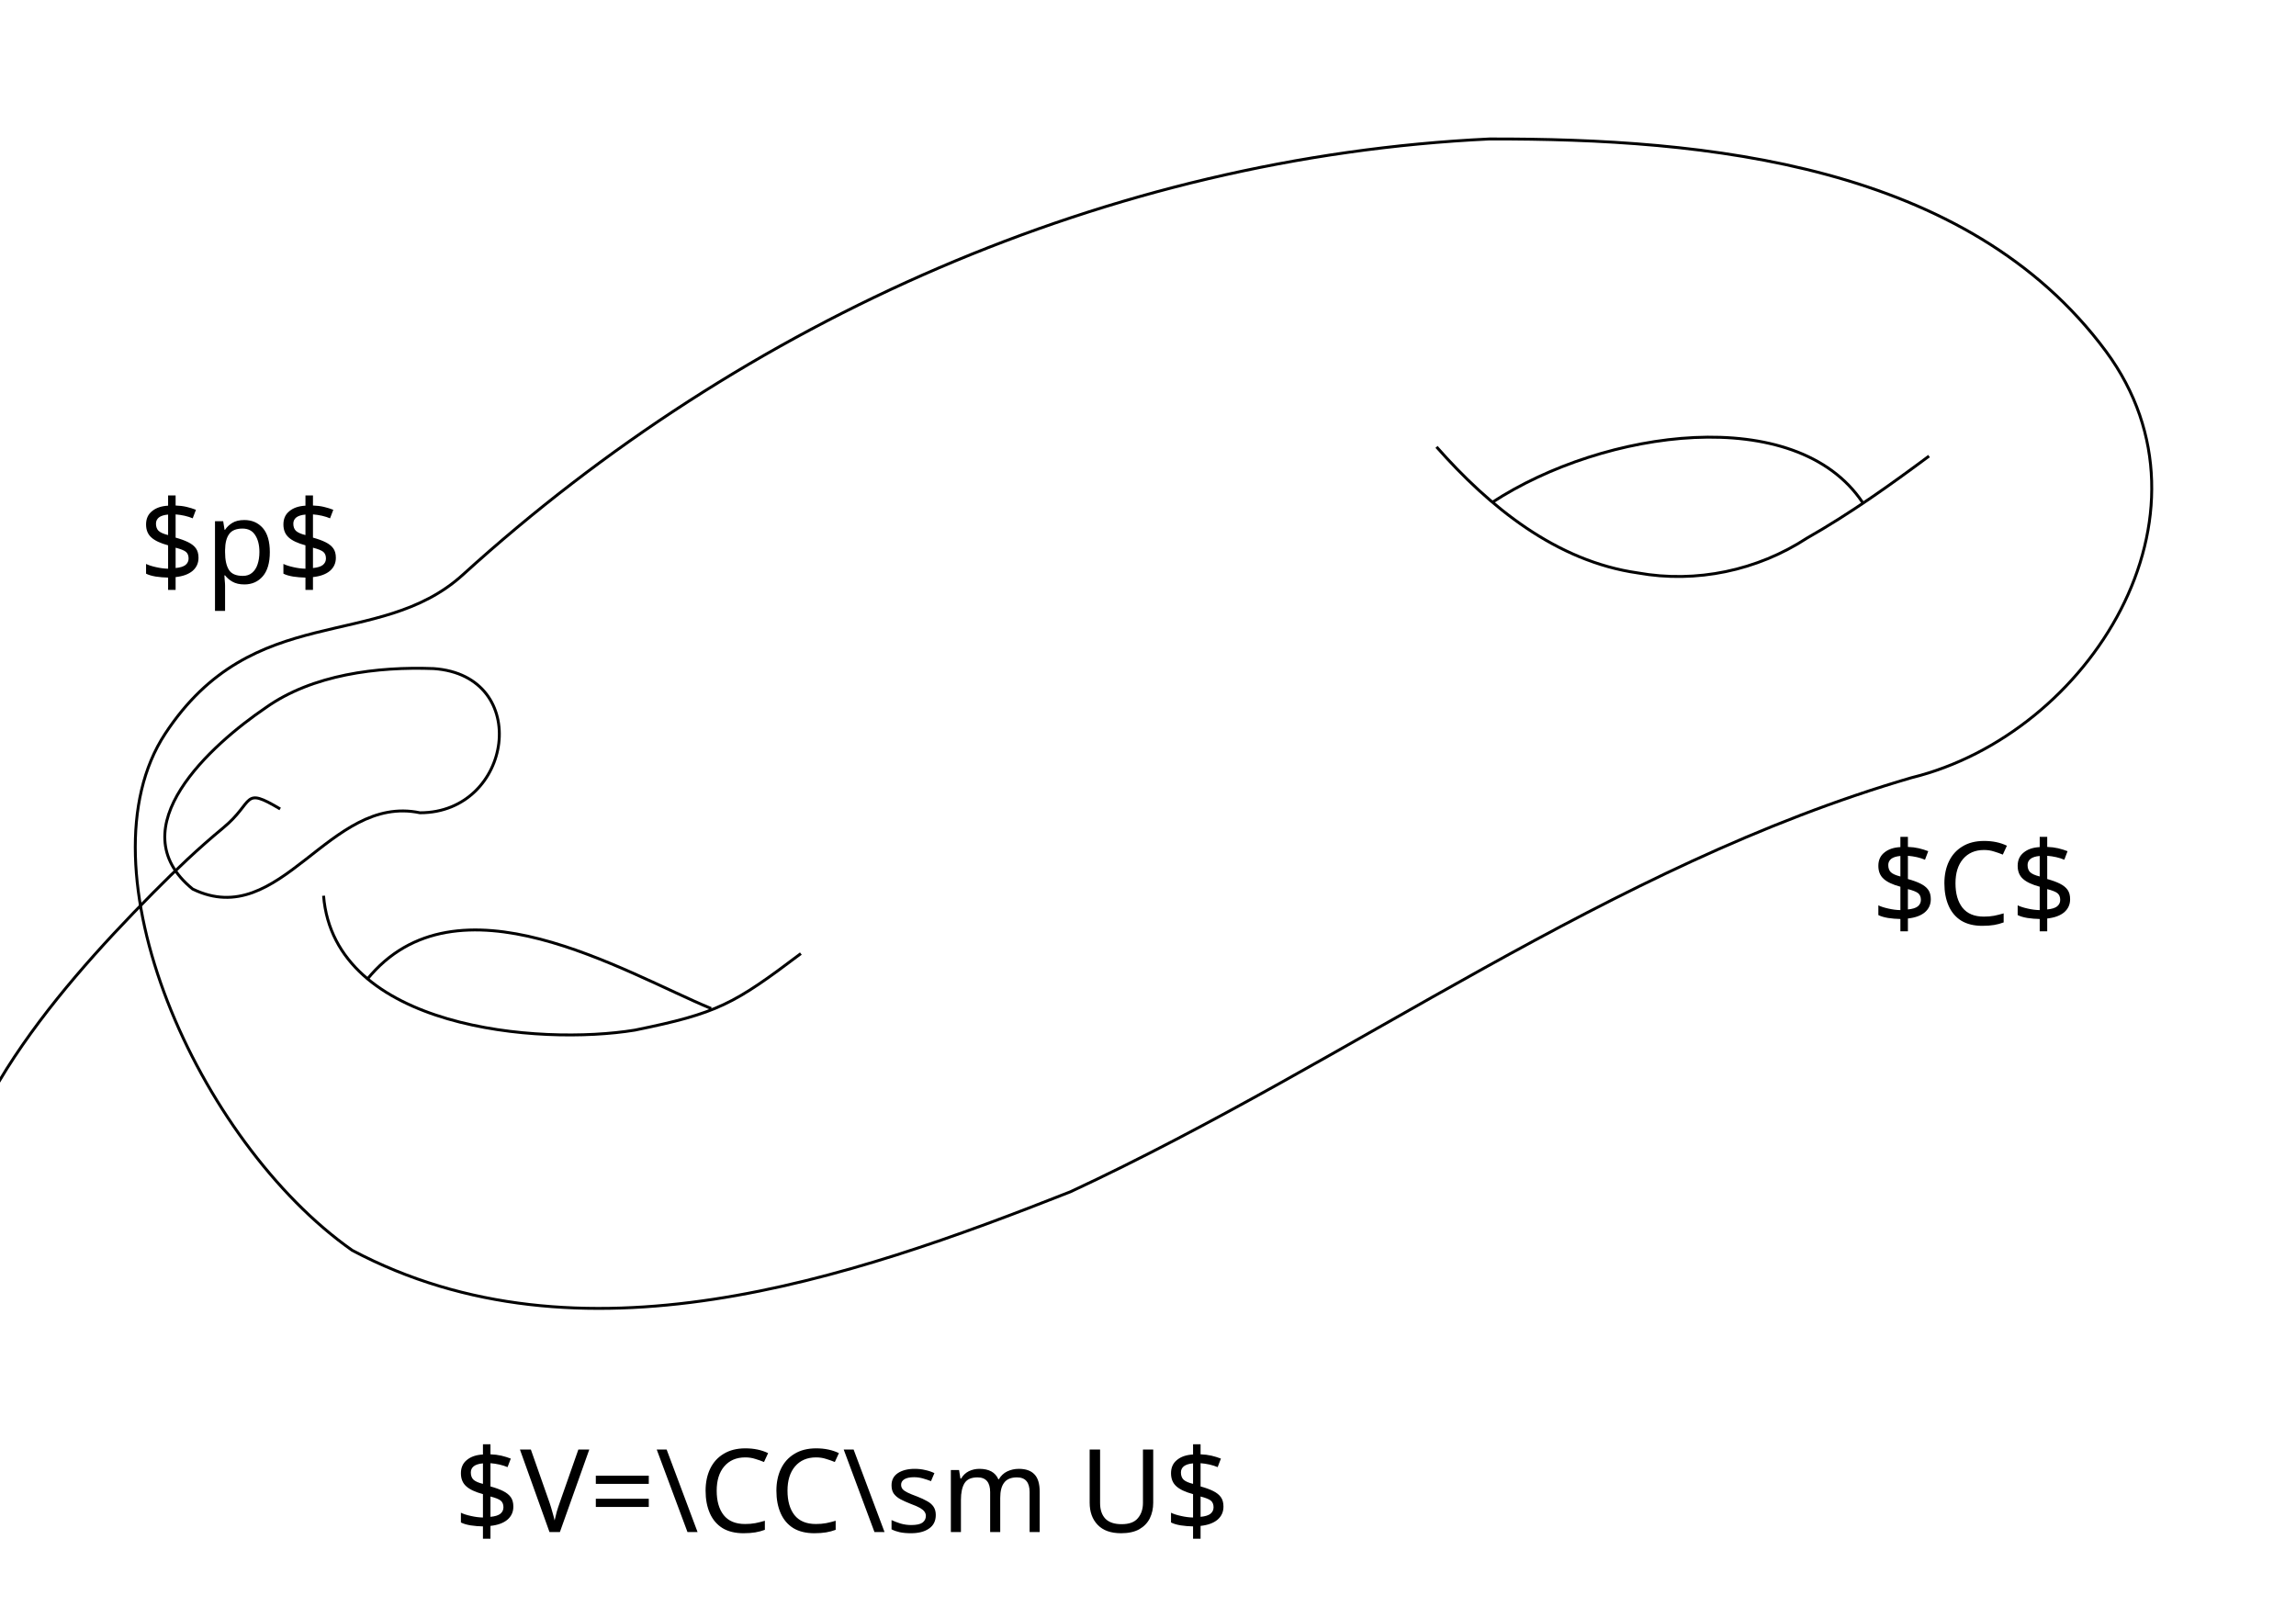
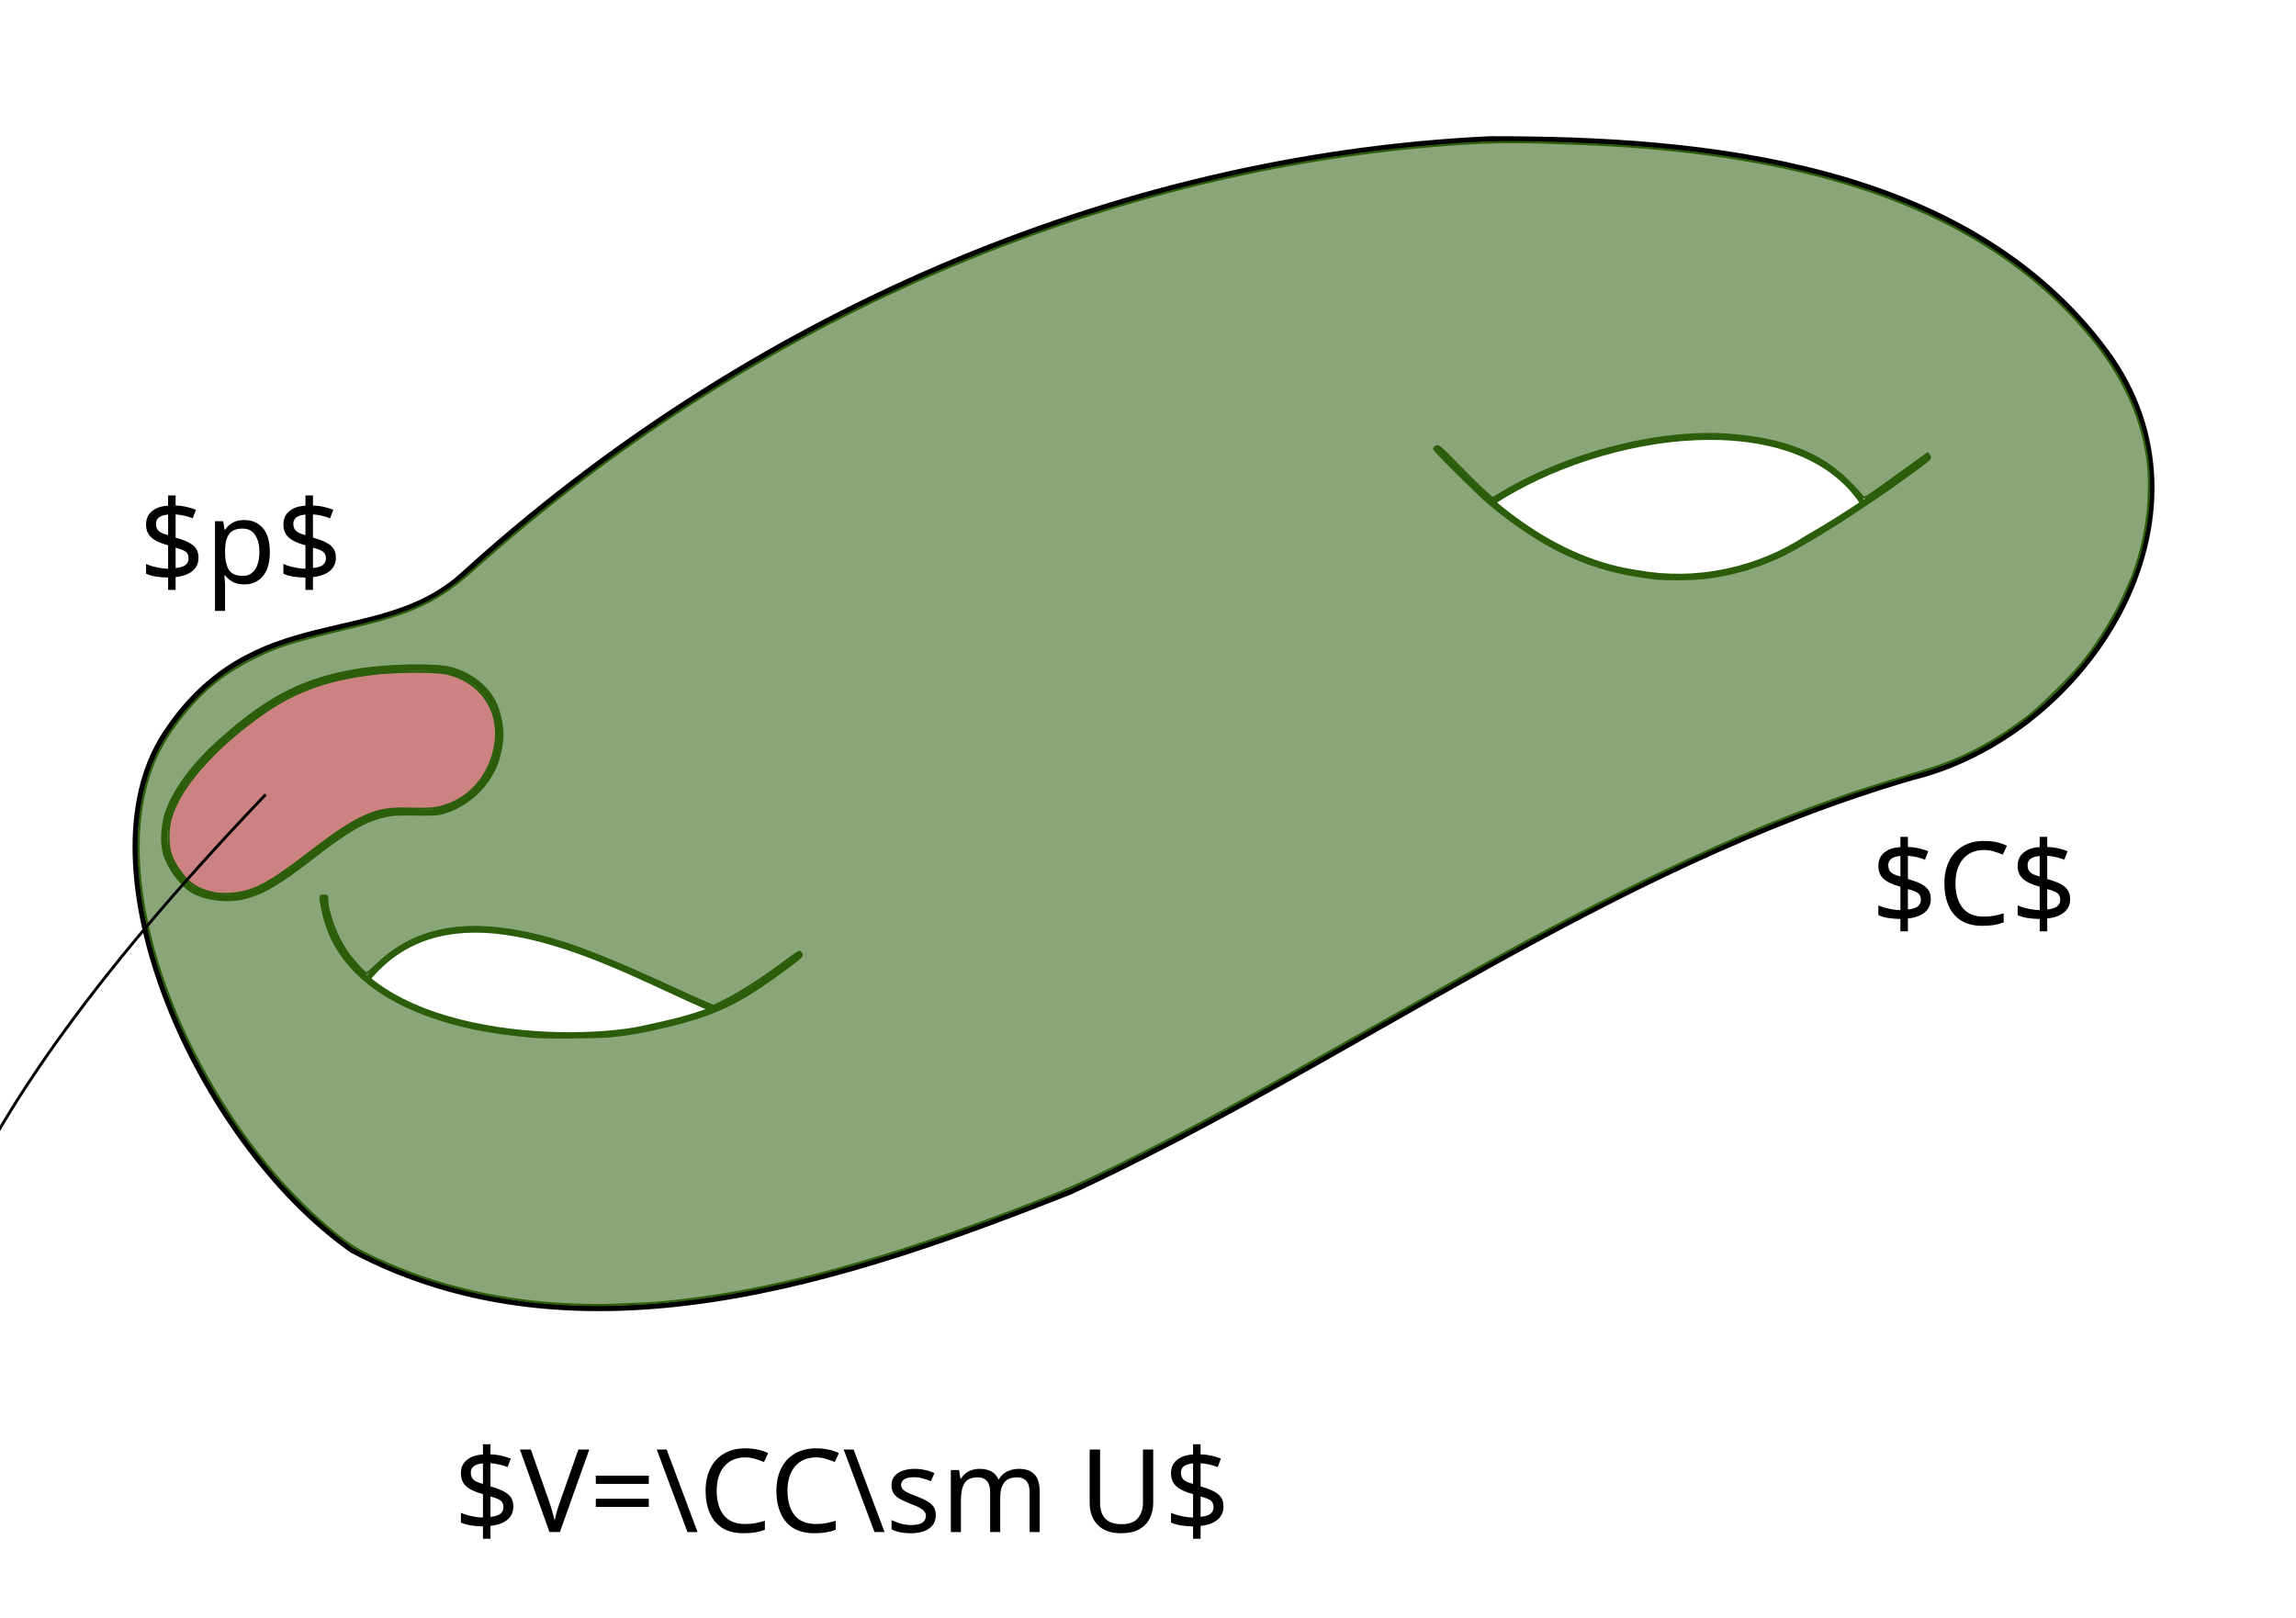
<svg xmlns="http://www.w3.org/2000/svg" width="210mm" height="148mm" viewBox="0 0 210 148" version="1.1" id="svg8">
-   <defs id="defs2" />
+   <defs id="defs2">
+     <marker style="overflow:visible;" id="Arrow1Lend" refX="0.0" refY="0.0" orient="auto">
+       <path transform="scale(0.8) rotate(180) translate(12.5,0)" style="fill-rule:evenodd;stroke:#000000;stroke-width:1pt;stroke-opacity:1;fill:#000000;fill-opacity:1" d="M 0.0,0.0 L 5.0,-5.0 L -12.5,0.0 L 5.0,5.0 L 0.0,0.0 z " id="path961" />
+     </marker>
+   </defs>
  <g id="layer1">
-     <path id="path837" style="fill:none;stroke:#000000;stroke-width:0.265px;stroke-linecap:butt;stroke-linejoin:miter;stroke-opacity:1" d="m 15.108,67.118 c -8.062,12.27 2.92,37.278 17.105,47.257 20.827,11.049 45.357,2.678 65.693,-5.356 25.93,-12.073 49.181,-29.785 76.933,-37.88 16.284,-4.005 28.832,-24.02 17.789,-38.987 -12.71,-17.186 -36.6,-19.482 -56.393,-19.44 -34.776,1.654 -68.187,16.494 -93.894,39.859 -7.754,7.048 -19.171,2.278 -27.233,14.547 z" />
-     <path id="path839" style="fill:none;stroke:#000000;stroke-width:0.265px;stroke-linecap:butt;stroke-linejoin:miter;stroke-opacity:1" d="M 29.594,81.938 C 30.576,94.137 49.361,95.659 58.066,94.231 65.636,92.691 67.105,91.87 73.25,87.229" />
-     <path id="path841" style="fill:none;stroke:#000000;stroke-width:0.265px;stroke-linecap:butt;stroke-linejoin:miter;stroke-opacity:1" d="m 33.562,89.61 c 8.189,-10.12 23.552,-0.636 31.485,2.646" />
-     <path id="path843" style="fill:none;stroke:#000000;stroke-width:0.265px;stroke-linecap:butt;stroke-linejoin:miter;stroke-opacity:1" d="m 131.389,40.88 c 4.839,5.484 10.954,10.469 18.418,11.53 5.333,0.96 10.929,-0.22 15.459,-3.182 3.905,-2.219 7.572,-4.828 11.171,-7.508" />
-     <path id="path845" style="fill:none;stroke:#000000;stroke-width:0.265px;stroke-linecap:butt;stroke-linejoin:miter;stroke-opacity:1" d="m 136.485,45.954 c 10.276,-6.712 27.772,-9.104 33.867,0" />
-     <circle style="fill:#ff1c57;fill-rule:evenodd;stroke:#181c57;stroke-width:1;stroke-linejoin:round" id="path847" d="m 24.741,71.429 a 1.323,1.323 0 0 1 0.811,1.679 1.323,1.323 0 0 1 -1.675,0.822 1.323,1.323 0 0 1 -0.832,-1.67 1.323,1.323 0 0 1 1.664,-0.842" />
+     <circle style="fill:#252b82;fill-rule:evenodd;stroke:#181c57;stroke-width:1;stroke-linejoin:round" id="path847" d="m 24.712,71.419 a 1.323,1.323 0 0 1 0.848,1.668 1.323,1.323 0 0 1 -1.667,0.848 1.323,1.323 0 0 1 -0.849,-1.667 1.323,1.323 0 0 1 1.667,-0.849" />
    <path style="fill:none;stroke:#000000;stroke-width:0.265px;stroke-linecap:butt;stroke-linejoin:miter;stroke-opacity:1" d="m -16.708,89.875 c 0,111.125 0,111.125 0,111.125" id="path849" />
-     <path style="fill:none;stroke:#000000;stroke-width:0.265px;stroke-linecap:butt;stroke-linejoin:miter;stroke-opacity:1" d="m -51.104,158.667 c 132.292,0 132.292,0 132.292,0" id="path851" />
-     <circle style="fill:#ff1c57;fill-rule:evenodd;stroke:#181c57;stroke-width:1;stroke-linejoin:round" id="path853" d="m -7.933,131.287 a 30.427,30.427 0 0 1 18.664,38.627 30.427,30.427 0 0 1 -38.514,18.897 30.427,30.427 0 0 1 -19.13,-38.399 30.427,30.427 0 0 1 38.283,-19.361" />
-     <path style="fill:none;stroke:#000000;stroke-width:0.265px;stroke-linecap:butt;stroke-linejoin:miter;stroke-opacity:1" d="m 25.625,74 c -3.519,-2.091 -2.303,-0.671 -5.215,1.734 -2.268,1.874 -4.302,3.811 -6.372,5.901 C 9.18,86.544 4.326,91.907 0.625,97.757 -3.313,103.981 -5.546,111.207 -7.591,118.216 c -0.916,3.14 -1.861,6.251 -2.515,9.459 -0.973,4.772 -1.248,9.558 -1.677,14.394 -0.098,1.101 -0.539,3.304 -0.734,3.331 -0.062,0.009 -2.277,-2.837 -2.41,-3.105 -1.862,-3.737 2.989,3.164 4.066,3.023 1.282,-0.168 6.078,-6.388 6.078,-7.156 0,-0.329 -0.489,-0.441 -0.734,-0.662" id="path855" />
+     <circle style="fill:#ff1c57;fill-rule:evenodd;stroke:#181c57;stroke-width:0.6;stroke-linejoin:round;stroke-opacity:0.671;fill-opacity:0.183;stroke-miterlimit:4;stroke-dasharray:none" id="path853" d="m -8.629,131.052 a 30.427,30.427 0 0 1 19.536,38.34 30.427,30.427 0 0 1 -38.34,19.536 30.427,30.427 0 0 1 -19.536,-38.34 30.427,30.427 0 0 1 38.34,-19.536" />
+     <path style="fill:none;stroke:#000000;stroke-width:0.265px;stroke-linecap:butt;stroke-linejoin:miter;stroke-opacity:1" d="m -78.885,159.99 c 132.292,0 132.292,0 132.292,0" id="path851" />
    <text xml:space="preserve" style="font-size:10.583px;line-height:1.25;font-family:sans-serif;word-spacing:0px;stroke-width:0.265" x="171.146" y="84.583" id="text859">
      <tspan id="tspan857" x="171.146" y="84.583" style="stroke-width:0.265">$C$</tspan>
    </text>
    <text xml:space="preserve" style="font-size:10.583px;line-height:1.25;font-family:sans-serif;word-spacing:0px;stroke-width:0.265" x="12.705" y="53.352" id="text863">
      <tspan id="tspan861" x="12.705" y="53.352" style="stroke-width:0.265">$p$</tspan>
    </text>
    <text xml:space="preserve" style="font-size:10.583px;line-height:1.25;font-family:sans-serif;word-spacing:0px;stroke-width:0.265" x="17.688" y="182.479" id="text867">
      <tspan id="tspan865" x="17.688" y="182.479" style="stroke-width:0.265">$\DD \da \ts{z\in \CC\st \abs{z} = 1}$</tspan>
    </text>
-     <path id="path869" style="fill:none;stroke:#000000;stroke-width:0.265px;stroke-linecap:butt;stroke-linejoin:miter;stroke-opacity:1" d="m 24.302,64.74 c -4.926,3.349 -13.54,10.993 -6.679,16.587 8.077,3.924 12.452,-8.725 20.787,-6.978 8.474,0.015 10.338,-12.549 1.249,-13.189 -5.132,-0.194 -11.091,0.542 -15.357,3.58 z" />
+     <g id="g950">
+       <path id="path837" style="fill:none;stroke:#000000;stroke-width:0.5;stroke-linecap:butt;stroke-linejoin:miter;stroke-opacity:1;stroke-miterlimit:4;stroke-dasharray:none" d="m 15.108,67.118 c -8.062,12.27 2.92,37.278 17.105,47.257 20.827,11.049 45.357,2.678 65.693,-5.356 25.93,-12.073 49.181,-29.785 76.933,-37.88 16.284,-4.005 28.832,-24.02 17.789,-38.987 -12.71,-17.186 -36.6,-19.482 -56.393,-19.44 -34.776,1.654 -68.187,16.494 -93.894,39.859 -7.754,7.048 -19.171,2.278 -27.233,14.547 z" />
+       <g id="g939" style="stroke:#2b5d0a;stroke-width:0.5;stroke-miterlimit:4;stroke-dasharray:none">
+         <g id="g926" style="stroke:#2b5d0a;stroke-width:0.5;stroke-miterlimit:4;stroke-dasharray:none">
+           <path id="path839" style="fill:none;stroke:#2b5d0a;stroke-width:0.5;stroke-linecap:butt;stroke-linejoin:miter;stroke-opacity:1;stroke-miterlimit:4;stroke-dasharray:none" d="M 29.594,81.938 C 30.576,94.137 49.361,95.659 58.066,94.231 65.636,92.691 67.105,91.87 73.25,87.229" />
+           <path id="path841" style="fill:none;stroke:#2b5d0a;stroke-width:0.5;stroke-linecap:butt;stroke-linejoin:miter;stroke-opacity:1;stroke-miterlimit:4;stroke-dasharray:none" d="m 33.562,89.61 c 8.189,-10.12 23.552,-0.636 31.485,2.646" />
+         </g>
+         <g id="g930" style="stroke:#2b5d0a;stroke-width:0.5;stroke-miterlimit:4;stroke-dasharray:none">
+           <path id="path843" style="fill:none;stroke:#2b5d0a;stroke-width:0.5;stroke-linecap:butt;stroke-linejoin:miter;stroke-opacity:1;stroke-miterlimit:4;stroke-dasharray:none" d="m 131.389,40.88 c 4.839,5.484 10.954,10.469 18.418,11.53 5.333,0.96 10.929,-0.22 15.459,-3.182 3.905,-2.219 7.572,-4.828 11.171,-7.508" />
+           <path id="path845" style="fill:none;stroke:#2b5d0a;stroke-width:0.5;stroke-linecap:butt;stroke-linejoin:miter;stroke-opacity:1;stroke-miterlimit:4;stroke-dasharray:none" d="m 136.485,45.954 c 10.276,-6.712 27.772,-9.104 33.867,0" />
+         </g>
+         <path id="path869" style="fill:none;stroke:#2b5d0a;stroke-width:0.5;stroke-linecap:butt;stroke-linejoin:miter;stroke-opacity:1;stroke-miterlimit:4;stroke-dasharray:none" d="m 24.302,64.74 c -4.926,3.349 -13.54,10.993 -6.679,16.587 8.077,3.924 12.452,-8.725 20.787,-6.978 8.474,0.015 10.338,-12.549 1.249,-13.189 -5.132,-0.194 -11.091,0.542 -15.357,3.58 z" />
+       </g>
+     </g>
    <text xml:space="preserve" style="font-size:10.583px;line-height:1.25;font-family:sans-serif;word-spacing:0px;stroke-width:0.265" x="4.458" y="74" id="text873">
      <tspan id="tspan871" x="4.458" y="74" style="stroke-width:0.265" />
    </text>
-     <text xml:space="preserve" style="font-size:10.583px;line-height:1.25;font-family:sans-serif;word-spacing:0px;stroke-width:0.265" x="-37.875" y="163.958" id="text877">
-       <tspan id="tspan875" x="-37.875" y="163.958" style="stroke-width:0.265">$U$</tspan>
+     <text xml:space="preserve" style="font-size:10.583px;line-height:1.25;font-family:sans-serif;word-spacing:0px;stroke-width:0.265" x="-41.961" y="151.437" id="text877">
+       <tspan id="tspan875" x="-41.961" y="151.437" style="stroke-width:0.265">$U$</tspan>
    </text>
    <text xml:space="preserve" style="font-size:10.583px;line-height:1.25;font-family:sans-serif;word-spacing:0px;stroke-width:0.265" x="41.5" y="140.146" id="text881">
      <tspan id="tspan879" x="41.5" y="140.146" style="stroke-width:0.265">$V=\CC\sm U$</tspan>
    </text>
+     <path style="fill:#8aa678;fill-rule:evenodd;stroke:#2b5d0a;stroke-width:0.749;stroke-linejoin:round;stroke-miterlimit:4;stroke-dasharray:none" d="m 198.079,451.021 c -24.481,-0.936 -47.33,-6.267 -67.981,-15.861 -6.42,-2.983 -8.897,-4.478 -13.508,-8.156 C 101.13,414.672 86.69,397.743 74.916,378.146 53.332,342.223 43.817,303.832 49.536,275.742 c 2.346,-11.522 6.601,-20.114 14.843,-29.967 6.568,-7.852 13.461,-13.267 22.991,-18.06 8.829,-4.44 12.725,-5.649 37.233,-11.554 18.609,-4.483 27.76,-8.998 39.114,-19.299 6.414,-5.819 16.968,-14.753 25.503,-21.589 89.537,-71.712 197.754,-115.764 306.726,-124.861 18.361,-1.533 27.048,-1.631 52.285,-0.59 37.56,1.549 69.311,6.706 96.27,15.635 34.201,11.327 60.963,29.136 80.034,53.257 3.857,4.878 7.549,10.636 10.157,15.839 6.535,12.842 8.572,25.363 8.158,35.13 0,9 -2,20 -5.885,30.034 l -1.984,4.555 c -3.523,8.088 -9.037,17.174 -14.903,24.558 -3.723,4.687 -13.813,14.725 -18.558,18.464 -10.234,8.064 -21.444,14.238 -32.602,17.955 -2.546,0.848 -8.373,2.647 -12.948,3.998 -28.68,8.467 -58.619,20.745 -95.262,39.065 -24.859,12.429 -39.261,20.248 -83.775,45.484 -48.945,27.748 -66.67,37.344 -92.232,49.934 -13.829,6.811 -20.517,9.627 -40.798,17.179 -45.109,16.798 -80.648,25.953 -113.123,29.141 -5.504,0.54 -8.566,0.702 -21.413,1.131 -2.07,0.069 -7.15,-0.004 -11.289,-0.162 z m 12.279,-92.692 c 6.441,-0.564 12.496,-1.636 20.993,-3.717 16.354,-4.004 24.573,-8.023 40.285,-19.697 5.179,-3.848 5.807,-4.437 5.448,-5.109 -0.224,-0.418 -0.577,-0.76 -0.786,-0.76 -0.209,0 -2.564,1.633 -5.234,3.629 -7.36,5.502 -14.918,10.386 -19.92,12.875 l -4.501,2.239 -2.97,-1.247 c -1.634,-0.686 -7.627,-3.392 -13.319,-6.014 -23.657,-10.897 -36.419,-15.596 -49.486,-18.221 -21.83,-4.384 -38.065,-0.818 -50.464,11.086 -1.82,1.748 -3.498,3.178 -3.728,3.178 -0.587,0 -5.039,-4.914 -6.818,-7.526 -3.682,-5.405 -6.742,-13.687 -6.742,-18.247 0,-1.027 -0.138,-1.162 -1.188,-1.162 -1.44,0 -1.441,0.021 -0.369,5.282 3.839,18.84 19.683,32.225 46.518,39.299 7.455,1.965 14.973,3.168 26.733,4.278 3.443,0.325 21.263,0.208 25.548,-0.167 z M 84.711,310.45 c 6.349,-1.624 11.954,-4.936 23.454,-13.858 12.02,-9.326 17.567,-12.57 24.36,-14.245 2.929,-0.722 4.372,-0.817 11.091,-0.733 7.172,0.09 7.922,0.031 10.497,-0.824 7.797,-2.59 14.359,-8.68 17.389,-16.136 1.215,-2.991 2.218,-7.814 2.218,-10.669 0,-2.944 -1.011,-7.696 -2.218,-10.425 -2.614,-5.911 -8.305,-10.546 -15.409,-12.548 -5.287,-1.49 -22.284,-1.173 -32.898,0.614 -18.152,3.056 -30.169,9.15 -46.52,23.59 -9.519,8.407 -16.062,17.04 -19.08,25.176 -1.463,3.944 -1.96,9.998 -1.127,13.74 1.305,5.867 6.709,12.993 11.359,14.977 5.143,2.196 11.554,2.705 16.884,1.342 z M 590.297,199.713 c 9.183,-1.178 18.445,-3.987 26.518,-8.042 9.721,-4.883 27.551,-16.278 42.771,-27.335 7.823,-5.683 7.961,-5.808 7.384,-6.688 l -0.588,-0.897 -2.235,1.604 c -1.229,0.882 -5.8,4.171 -10.157,7.308 -10.088,7.263 -9.473,6.942 -10.553,5.5 -0.475,-0.634 -2.484,-2.777 -4.466,-4.762 -9.497,-9.515 -22.107,-14.517 -40.435,-16.038 -24.034,-1.994 -55.704,5.927 -78.918,19.74 l -3.659,2.177 -2.736,-2.426 c -1.505,-1.334 -5.693,-5.462 -9.307,-9.173 -5.864,-6.021 -6.657,-6.701 -7.37,-6.32 -0.439,0.235 -0.799,0.59 -0.799,0.788 0,0.618 15.453,15.967 19.211,19.082 17.534,14.534 33.011,22.085 50.946,24.853 7.333,1.132 6.983,1.102 13.697,1.168 3.432,0.034 8.03,-0.198 10.695,-0.54 z" id="path952" transform="scale(0.2645833)" />
+     <path style="fill:#cd8282;fill-rule:evenodd;stroke:#2b5d0a;stroke-width:0.749;stroke-linejoin:round;stroke-miterlimit:4;stroke-dasharray:none" d="m 74.471,308.864 c -5.804,-1.046 -9.356,-3.347 -12.669,-8.207 -2.754,-4.04 -3.563,-6.635 -3.555,-11.403 0.008,-4.675 1.07,-8.413 3.796,-13.356 5.291,-9.598 16.829,-21.086 30.304,-30.172 10.644,-7.177 21.499,-10.927 36.937,-12.76 8.039,-0.954 21.756,-0.972 25.509,-0.032 11.449,2.866 18.113,12.568 16.485,23.998 -1.488,10.45 -8.143,18.658 -17.549,21.644 -3.415,1.084 -4.674,1.17 -14.345,0.976 -9.859,-0.197 -16.44,2.892 -32.389,15.205 -14.286,11.028 -19.644,13.801 -27.591,14.276 -1.65,0.099 -3.869,0.022 -4.932,-0.169 z" id="path954" transform="scale(0.2645833)" />
+     <path style="fill:none;stroke:#000000;stroke-width:0.265px;stroke-linecap:butt;stroke-linejoin:miter;stroke-opacity:1;marker-end:url(#Arrow1Lend)" d="M 24.302,72.677 C -8.801,107.303 -9.504,123.472 -8.771,138.823" id="path956" />
+     <circle style="fill:#181c57;fill-opacity:0.183;fill-rule:evenodd;stroke:#181c57;stroke-width:0.6;stroke-linejoin:round;stroke-miterlimit:4;stroke-dasharray:none;stroke-opacity:1;opacity:1" id="path1246" d="m 24.566,71.928 a 0.794,0.794 0 0 1 0.485,1.012 0.794,0.794 0 0 1 -1.012,0.485 0.794,0.794 0 0 1 -0.486,-1.012 0.794,0.794 0 0 1 1.012,-0.486" />
  </g>
</svg>
